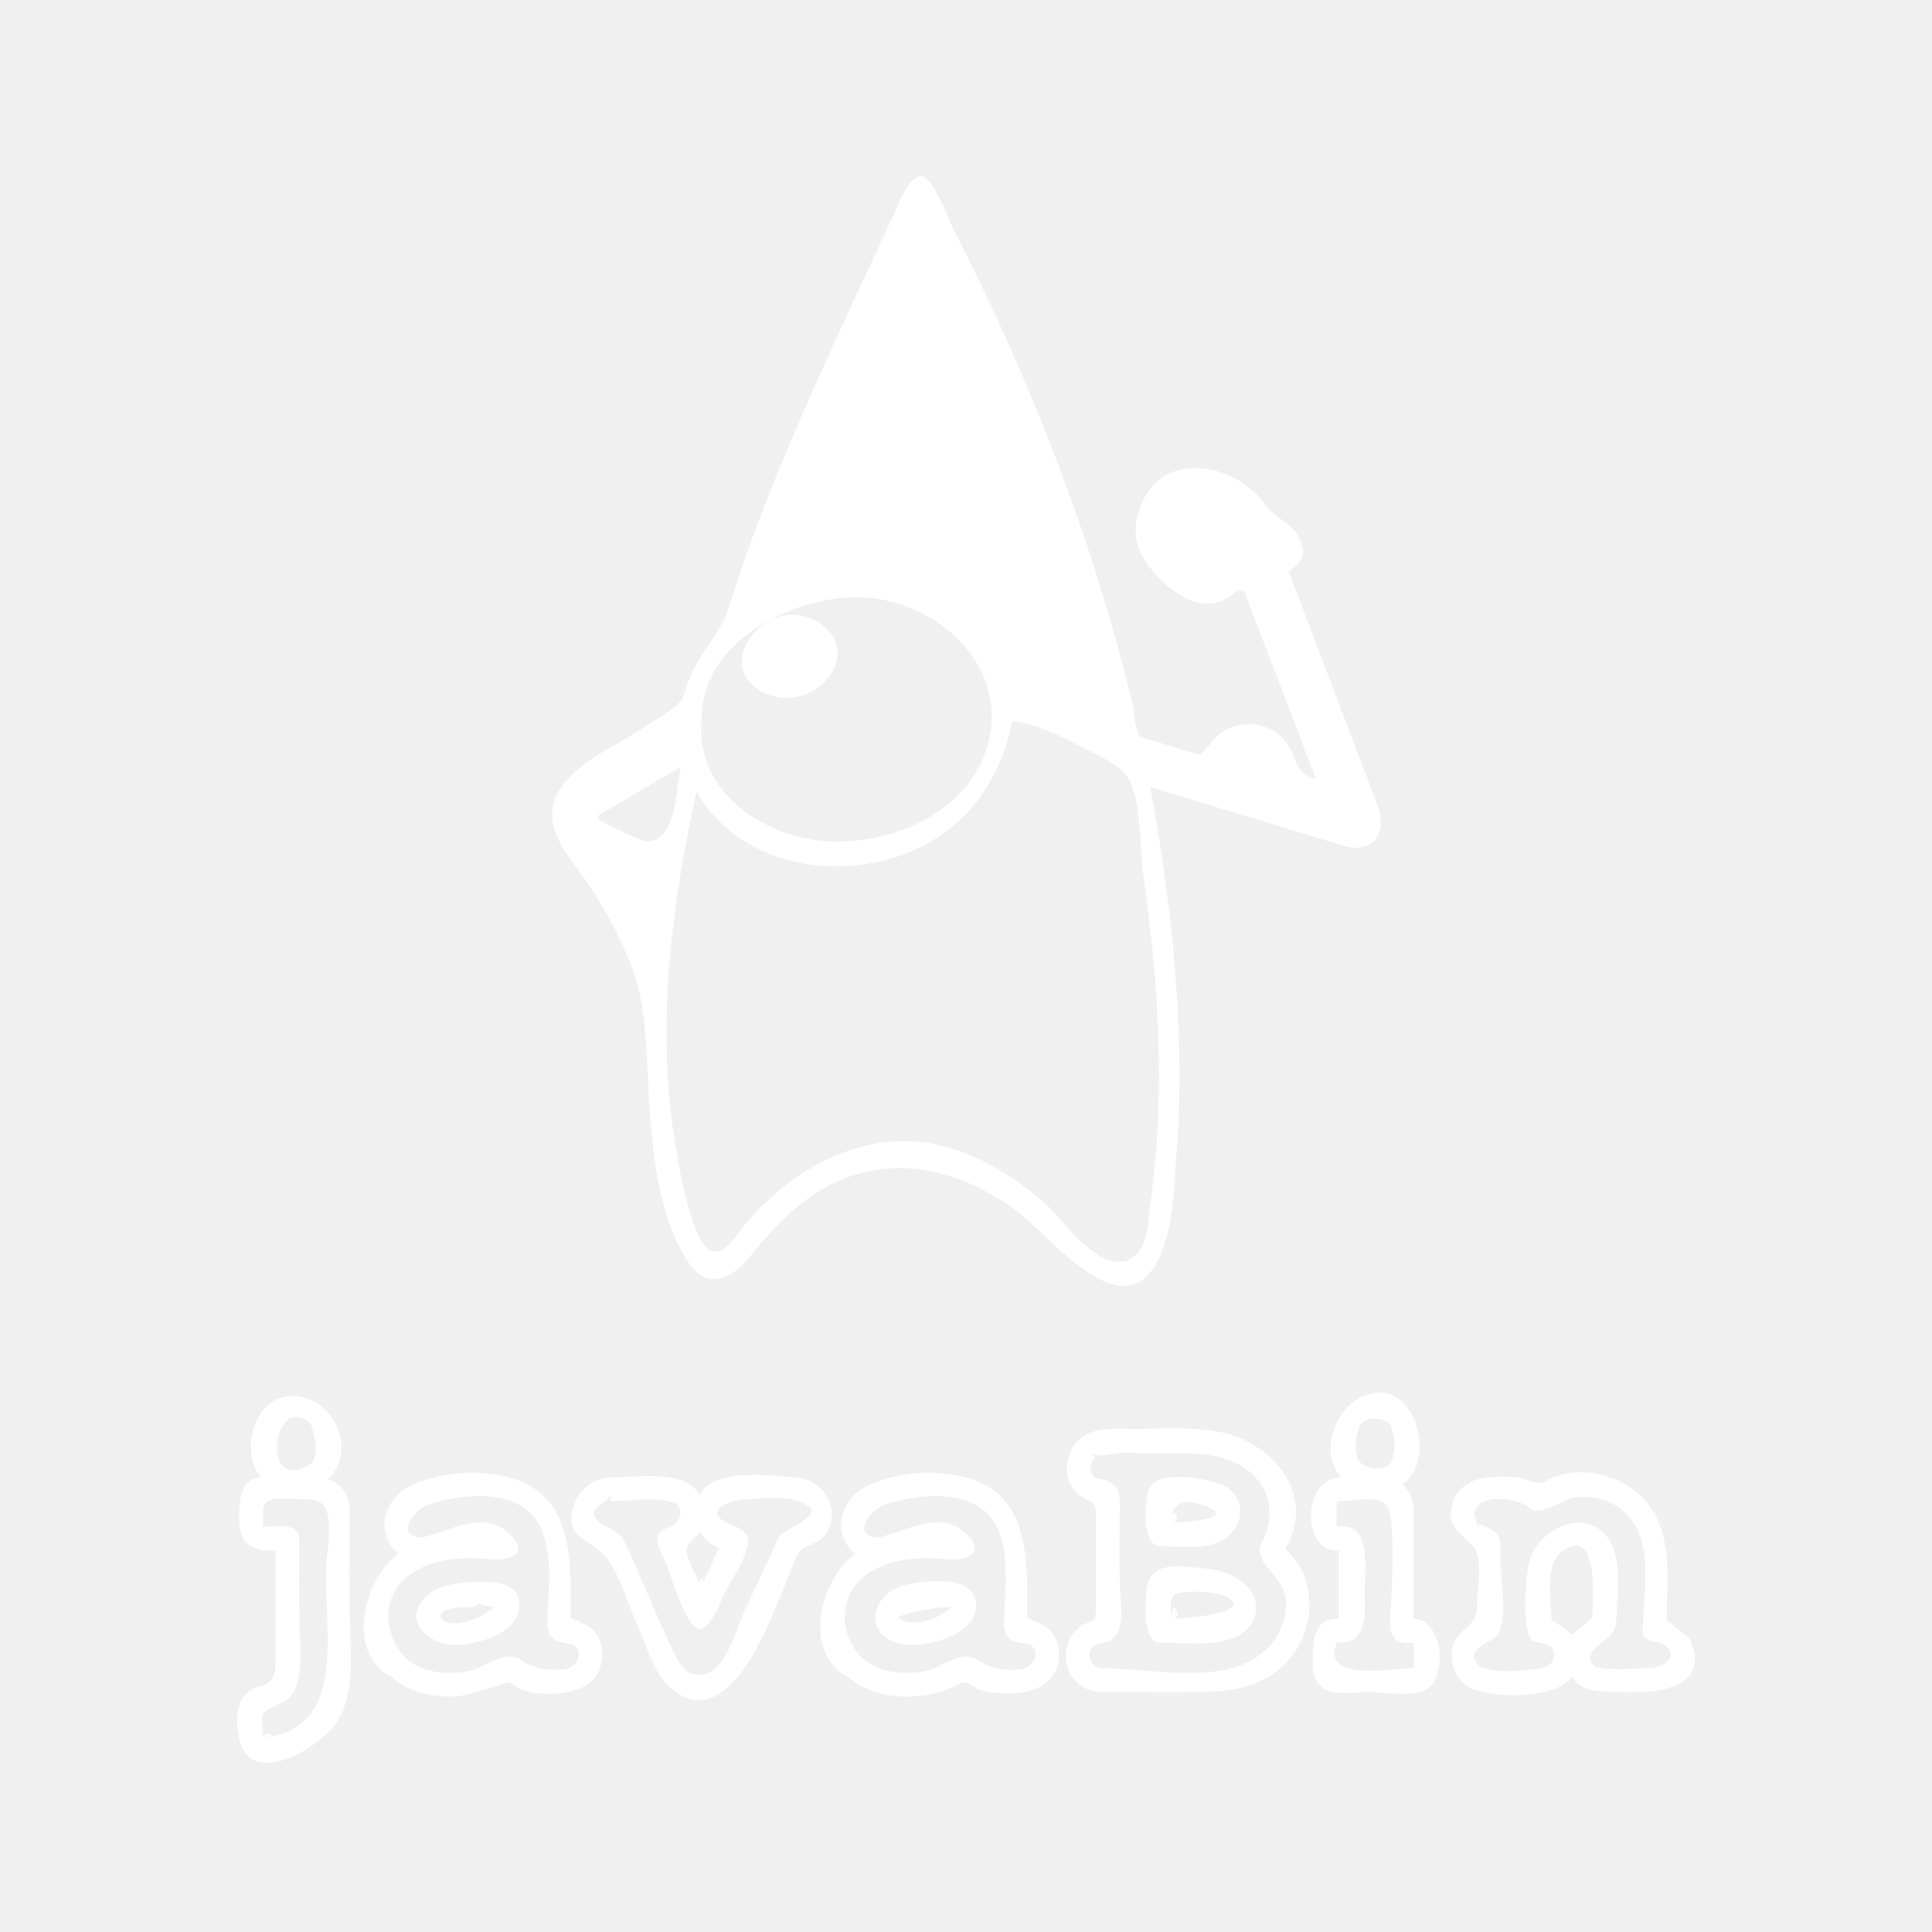
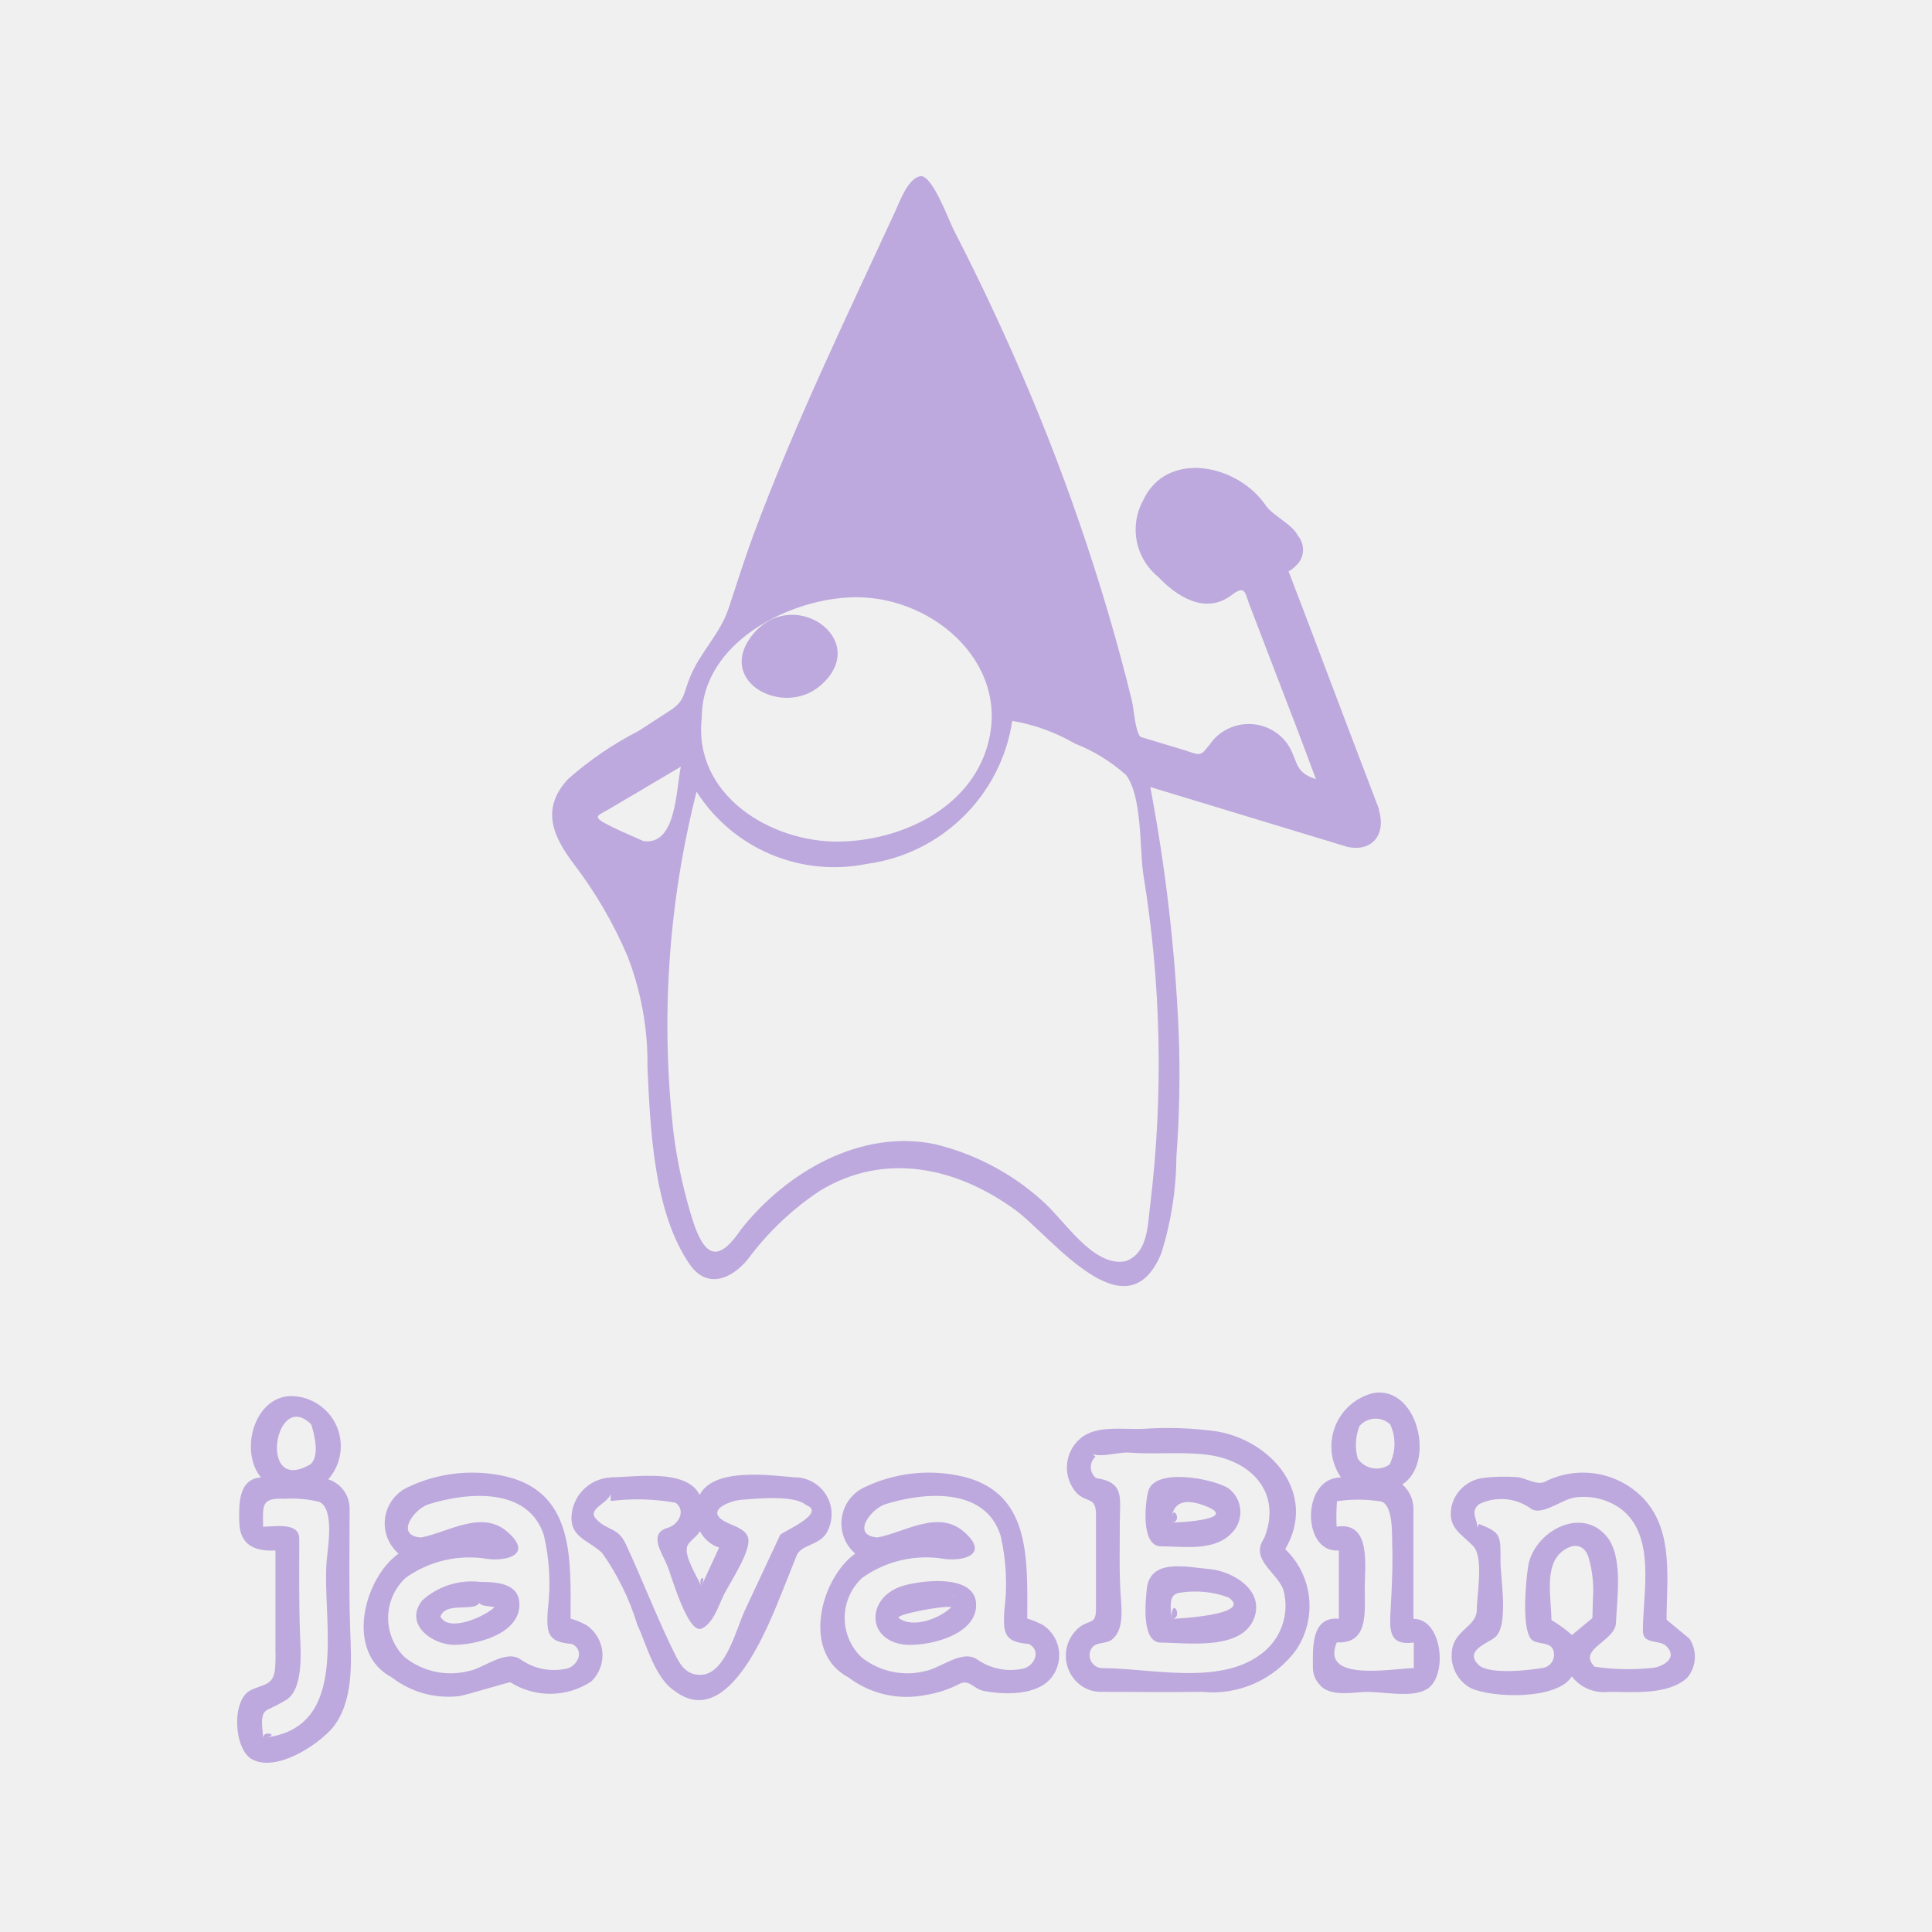
- <svg xmlns="http://www.w3.org/2000/svg" version="1.1" id="Layer_1" x="0px" y="0px" width="65px" height="65px" viewBox="0 0 65 65" enable-background="new 0 0 65 65" xml:space="preserve">
-   <rect fill="none" width="65" height="65" />
-   <g>
-     <path fill="#FFFFFF" d="M24.937,40.363h0.032H24.937z M46.393,27.254v-0.038l-1-2.623c-0.683-1.795-1.355-3.594-2.047-5.387   c0.024,0.062,0.317-0.232,0.329-0.249c0.267-0.278,0.173-0.649-0.016-0.939c-0.158-0.351-0.8-0.648-1.056-0.983   c-0.951-1.431-3.371-1.915-4.155-0.176c-0.464,1.024-0.247,1.746,0.507,2.543c0.65,0.687,1.602,1.288,2.477,0.622   c0.471-0.358,0.449-0.067,0.604,0.33l0.607,1.586l1.018,2.652l0.611,1.622c-0.836-0.26-0.556-0.729-1.067-1.321   c-0.627-0.711-1.761-0.71-2.388,0c-0.484,0.621-0.35,0.534-1.112,0.304l-1.338-0.403c-0.187-0.208-0.22-0.926-0.286-1.203   c-0.115-0.47-0.234-0.938-0.359-1.405c-0.281-1.048-0.589-2.09-0.921-3.124c-0.624-1.95-1.335-3.871-2.124-5.76   c-0.789-1.893-1.658-3.752-2.595-5.577c-0.152-0.298-0.718-1.854-1.113-1.797c-0.414,0.06-0.694,0.84-0.84,1.158   c-1.665,3.616-3.396,7.176-4.783,10.914c-0.303,0.817-0.56,1.644-0.834,2.47c-0.285,0.854-0.947,1.462-1.289,2.29   c-0.246,0.595-0.171,0.816-0.694,1.153l-1.056,0.681c-0.799,0.516-1.709,0.906-2.365,1.615c-0.922,0.998-0.512,1.921,0.206,2.868   c0.721,0.951,1.331,1.988,1.796,3.087c0.541,1.277,0.608,2.365,0.672,3.732c0.095,2.055,0.201,4.883,1.426,6.645   c0.576,0.828,1.39,0.499,1.946-0.173c0.74-0.896,1.422-1.7,2.436-2.313c2.181-1.322,4.597-0.787,6.568,0.648   c1.206,0.879,3.747,4.297,4.915,1.447c0.402-0.979,0.424-2.207,0.505-3.248c0.108-1.379,0.125-2.766,0.077-4.147   c-0.096-2.779-0.456-5.542-0.954-8.276l6.64,2.016C46.195,28.663,46.63,28.054,46.393,27.254 M23.612,24.135   c0-2.517,2.972-4.031,5.181-4.041c2.7-0.013,5.355,2.38,4.357,5.218c-0.699,1.984-2.935,2.975-4.914,3.004   C25.947,28.349,23.307,26.755,23.612,24.135z M21.649,28.297c-0.437-0.197-0.883-0.377-1.305-0.607   c-0.433-0.236-0.186-0.269,0.139-0.461l2.427-1.434C22.74,26.569,22.76,28.454,21.649,28.297z M38.699,40.514   c-0.094,0.676-0.057,1.623-0.822,1.916c-1.105,0.233-2.107-1.439-2.848-2.061c-1.033-0.87-2.237-1.596-3.573-1.873   c-2.499-0.52-4.992,0.936-6.515,2.852c-0.71,1.053-1.176,1.034-1.593-0.158c-0.345-0.988-0.543-2.073-0.692-3.104   c-0.556-3.838-0.049-7.693,0.778-11.449c1.15,1.997,3.527,2.783,5.725,2.43c2.65-0.425,4.399-2.227,4.896-4.811   c0.741,0.096,1.441,0.407,2.096,0.756c0.488,0.26,1.395,0.614,1.729,1.061c0.548,0.729,0.455,2.453,0.581,3.328   C38.988,33.068,39.219,36.829,38.699,40.514z M25.233,21.47c-1.058,1.513,1.131,2.636,2.344,1.616   C29.421,21.534,26.58,19.562,25.233,21.47z M8.475,59.186c-0.604-0.332-0.703-1.988-0.041-2.322   c0.415-0.207,0.752-0.141,0.818-0.696c0.025-0.211,0.015-0.427,0.015-0.64v-3.362c-0.723,0.035-1.202-0.2-1.218-0.968   c-0.012-0.568-0.036-1.448,0.734-1.489c-0.708-0.838-0.278-2.619,0.919-2.735c1.412-0.138,2.39,1.729,1.342,2.799   c0.435,0.133,0.711,0.539,0.718,0.987c0,1.364-0.028,2.731,0.02,4.095c0.038,1.074,0.125,2.391-0.594,3.281   C10.675,58.725,9.289,59.634,8.475,59.186z M8.848,58.467c2.985-0.297,1.974-3.892,2.141-5.951c0.035-0.428,0.274-1.754-0.25-1.986   c-0.296-0.131-0.829-0.09-1.148-0.104c-0.808-0.038-0.751,0.2-0.741,0.941c0.344,0,1.216-0.167,1.216,0.399   c0,1.063-0.013,2.127,0.025,3.188c0.021,0.583,0.131,1.86-0.458,2.235c-0.2,0.127-0.419,0.227-0.631,0.33   C8.704,57.665,8.848,58.17,8.848,58.467C9.496,58.402,8.848,58.178,8.848,58.467z M11.093,50.234v0.021V50.234l0.22-0.332   L11.093,50.234z M10.393,49.293c0.389-0.223,0.178-1.049,0.074-1.369C9.257,46.699,8.671,50.254,10.393,49.293z M22.696,56.891   c-0.671-0.439-0.939-1.545-1.261-2.234c-0.33-0.706-0.609-1.858-1.181-2.408c-0.462-0.443-1.129-0.521-1.02-1.342   c0.084-0.635,0.651-1.198,1.306-1.198c0,0.123,0.033,0.28,0,0.399c0.13,0.433-0.847,0.608-0.49,0.994   c0.379,0.41,0.729,0.269,0.995,0.836c0.569,1.217,1.051,2.487,1.645,3.689c0.196,0.396,0.404,0.75,0.917,0.719   c0.806-0.05,1.166-1.559,1.441-2.148l1.196-2.559c0.038-0.082,1.59-0.734,0.875-1.002c-0.392-0.353-1.713-0.216-2.208-0.176   c-0.299,0.025-1.155,0.314-0.603,0.688c0.245,0.166,0.74,0.252,0.849,0.563c0.157,0.448-0.665,1.611-0.856,2.046   c-0.146,0.328-0.345,0.884-0.703,1.038c-0.46,0.199-1.02-1.796-1.148-2.105c-0.179-0.433-0.66-1.092,0.007-1.28   c0.359-0.101,0.628-0.567,0.27-0.845c-0.637-0.219-1.525-0.059-2.187-0.059v-0.798c0.826,0,2.542-0.306,2.997,0.592   c0.476-0.926,2.355-0.661,3.177-0.592c0.954,0,1.599,1.026,1.094,1.87c-0.25,0.419-0.852,0.391-1.006,0.758l-0.472,1.186   C25.86,54.684,24.503,58.27,22.696,56.891 M23.594,53.371l0.6-1.299c-0.274-0.088-0.511-0.299-0.646-0.551   c-0.088,0.179-0.385,0.346-0.433,0.523C23.022,52.387,23.467,53.063,23.594,53.371C23.794,52.938,23.464,53.057,23.594,53.371z    M28.559,56.445c-1.617-0.836-0.948-3.342,0.215-4.172c-0.808-0.651-0.51-1.799,0.329-2.242c0.9-0.475,2.127-0.581,3.119-0.389   c2.486,0.481,2.338,2.791,2.338,4.815c0-0.033,0.506,0.201,0.53,0.22c0.604,0.314,0.687,1.201,0.317,1.721   c-0.467,0.66-1.618,0.633-2.327,0.492c-0.312-0.063-0.478-0.396-0.786-0.24c-0.375,0.188-0.747,0.32-1.167,0.383   C30.242,57.165,29.263,57.037,28.559,56.445z M29.01,55.781c0.573,0.516,1.412,0.584,2.138,0.439   c0.507-0.101,1.24-0.738,1.735-0.382c0.451,0.324,0.903,0.382,1.485,0.315c0.411-0.047,0.696-0.618,0.241-0.842   c-0.814-0.066-0.863-0.342-0.821-1.108c0.046-0.835,0.132-1.729-0.127-2.541c-0.522-1.64-2.576-1.455-3.864-1.052   c-0.485,0.142-1.192,1.057-0.271,1.121c0.916-0.176,2.043-0.946,2.909-0.188c0.848,0.742,0.034,0.99-0.646,0.913   c-0.924-0.105-2.055,0-2.783,0.637C28.201,53.8,28.252,55.057,29.01,55.781z M13.196,56.445c-1.617-0.836-0.952-3.34,0.213-4.172   c-0.813-0.646-0.506-1.803,0.328-2.242c0.901-0.473,2.128-0.581,3.122-0.389c2.485,0.481,2.338,2.791,2.338,4.815   c0-0.034,0.504,0.2,0.529,0.22c0.689,0.357,0.69,1.403,0.166,1.897c-0.546,0.514-2.195,0.584-2.721,0.026   c-0.016-0.021-1.571,0.455-1.721,0.465C14.656,57.127,13.818,56.969,13.196,56.445z M13.645,55.781   c0.572,0.517,1.411,0.582,2.136,0.439c0.508-0.1,1.243-0.738,1.738-0.383c0.452,0.325,0.902,0.383,1.485,0.316   c0.412-0.047,0.694-0.615,0.243-0.842c-0.816-0.063-0.865-0.342-0.823-1.108c0.045-0.835,0.132-1.731-0.127-2.542   c-0.524-1.639-2.574-1.454-3.864-1.051c-0.491,0.141-1.174,1.056-0.272,1.121c0.918-0.174,2.042-0.945,2.911-0.189   c0.854,0.742,0.027,0.99-0.65,0.914c-0.923-0.104-2.052,0.001-2.779,0.637C12.817,53.816,12.923,55.023,13.645,55.781z    M44.4,56.684c-0.131-0.135-0.23-0.34-0.229-0.562c0-0.642-0.077-1.745,0.872-1.658v-2.3c-1.254,0.102-1.268-2.457,0.07-2.457   c-0.797-0.939-0.102-2.646,1.102-2.842c1.485-0.24,2.092,2.35,0.965,3.076c0.244,0.193,0.368,0.512,0.375,0.816v3.705   c0.981-0.016,1.172,1.953,0.437,2.373c-0.527,0.301-1.511,0.059-2.103,0.089C45.45,56.949,44.725,57.078,44.4,56.684z    M47.564,56.122V55.26h0.004c-0.881,0.129-0.813-0.494-0.778-1.125c0.04-0.73,0.076-1.465,0.052-2.197   c-0.011-0.314,0.034-1.264-0.354-1.418c-0.396-0.158-1.08-0.014-1.506-0.014c-0.028,0-0.014,0.79-0.012,0.859   c1.191-0.178,0.941,1.33,0.948,2.139c0.007,0.835,0.097,1.809-0.937,1.756C44.4,56.619,46.904,56.122,47.564,56.122z    M46.746,49.277v-0.004h0.001c0.253-0.367,0.188-0.971,0.026-1.351l-0.015-0.019c-0.26-0.243-0.821-0.252-1.019,0.066   c-0.115,0.334-0.186,0.762-0.059,1.102C45.807,49.411,46.482,49.512,46.746,49.277z M36.238,56.598   c-0.526-0.478-0.493-1.328,0.021-1.803c0.362-0.334,0.614-0.092,0.614-0.658V50.95c0-0.609-0.313-0.372-0.659-0.729   c-0.501-0.515-0.386-1.381,0.142-1.832c0.521-0.445,1.436-0.289,2.074-0.314c0.84-0.033,1.69-0.059,2.522,0.087   c1.825,0.315,3.379,2.091,2.289,3.961c0.968,0.841,1.041,2.336,0.372,3.379c-0.717,1.12-1.918,1.42-3.172,1.42   c-1.121,0.019-2.244,0-3.366,0C36.77,56.925,36.452,56.822,36.238,56.598z M37.075,56.122c1.606,0,3.924,0.588,5.323-0.454   c0.636-0.473,1.066-1.396,0.778-2.182c-0.223-0.604-1.141-1.021-0.646-1.736c0.617-1.545-0.449-2.639-1.961-2.813   c-0.855-0.1-1.729,0.002-2.588-0.066c-0.395-0.031-1.137,0.242-1.371-0.049c0.088,0.037,0.166,0.13,0.24,0.188   c-0.187,0.23-0.236,0.527,0.018,0.717c0.979,0.148,0.801,0.657,0.801,1.555c0,0.806-0.023,1.613,0.031,2.416   c0.031,0.455,0.113,1.127-0.284,1.459c-0.219,0.182-0.562,0.064-0.705,0.316C36.549,55.759,36.756,56.116,37.075,56.122z    M54.123,56.92c-0.466-0.021-0.979-0.068-1.243-0.518c-0.483,0.793-2.674,0.73-3.401,0.391c-0.457-0.214-0.674-0.749-0.633-1.23   c0.064-0.729,0.84-0.828,0.84-1.406c0-0.495,0.24-1.76-0.121-2.135c-0.416-0.432-0.867-0.617-0.732-1.326   c0.102-0.533,0.559-0.893,1.082-0.971c0.355-0.053,0.755-0.045,1.113-0.025c0.281,0.015,0.666,0.279,0.933,0.164   c1.033-0.663,2.623-0.264,3.39,0.615c0.961,1.103,0.721,2.668,0.721,4.018l0.771,0.636c0.196,0.421,0.31,0.957-0.071,1.312   C56.122,57.045,54.934,56.92,54.123,56.92C53.657,56.898,55.189,56.92,54.123,56.92z M55.505,56.122   c0.349,0.004,0.993-0.302,0.56-0.735c-0.242-0.242-0.793-0.037-0.793-0.523c0-1.282,0.457-3.231-0.77-4.121   c-0.438-0.316-0.998-0.43-1.527-0.359c-0.423,0.057-1.141,0.662-1.498,0.354c-0.354-0.309-1.322-0.44-1.707-0.133   c-0.426,0.338,0.174,0.65-0.196,1.02l-0.24,0.316l0.24-0.316l0.188-0.35c0.762,0.297,0.723,0.391,0.723,1.271   c0,0.558,0.283,2.142-0.178,2.536c-0.25,0.214-1.074,0.451-0.545,0.949c0.375,0.309,1.649,0.17,2.1,0.092   c0.303-0.053,0.494-0.273,0.396-0.607c-0.075-0.254-0.479-0.201-0.671-0.309c-0.429-0.239-0.24-2.076-0.169-2.516   c0.187-1.135,1.749-2.029,2.622-1.021c0.592,0.679,0.363,2.101,0.332,2.933c-0.023,0.621-1.326,0.889-0.714,1.474l0.002-0.003   C54.229,56.223,54.92,56.122,55.505,56.122z M52.884,55.006l0.69-0.572l0.018-0.652c0.006-0.465,0.012-0.977-0.156-1.42   c-0.164-0.434-0.514-0.442-0.859-0.186c-0.645,0.479-0.381,1.604-0.381,2.325C52.195,54.491,52.818,54.896,52.884,55.006z    M30.648,55.338c-1.538,0-1.571-1.646-0.205-2.008c0.726-0.193,2.505-0.366,2.392,0.764C32.738,55,31.38,55.34,30.648,55.338z    M30.232,54.434c0.475,0.369,1.401,0.016,1.77-0.363C31.738,54.008,30.113,54.32,30.232,54.434z M32.031,54.076v-0.004V54.076z    M32.077,53.759l0.014-0.079v-0.061L32.077,53.759z M15.283,55.338c-0.755,0-1.699-0.704-1.078-1.492   c0.425-0.541,1.298-0.627,1.933-0.627c0,0.122,0.034,0.28,0,0.396c0.237,0.822-1.092,0.15-1.322,0.766   c0.281,0.563,1.521-0.013,1.82-0.313c-0.337-0.078-0.639,0.022-0.498-0.453c-0.033-0.117,0-0.273,0-0.396   c0.657-0.006,1.412,0.073,1.331,0.875C17.368,55,16.019,55.34,15.283,55.338z M39.014,55.26c-0.611-0.057-0.474-1.369-0.433-1.789   c0.103-1.052,1.327-0.752,2.125-0.679c0.756,0.069,1.815,0.69,1.5,1.616C41.814,55.557,39.922,55.26,39.014,55.26   C38.771,55.236,39.891,55.26,39.014,55.26z M39.412,54.464c0.088,0,2.8-0.123,1.919-0.72c-0.479-0.213-1.142-0.23-1.657-0.155   C39.268,53.648,39.412,54.174,39.412,54.464C39.846,54.464,39.412,53.646,39.412,54.464z M39.014,52.021   c-0.619-0.063-0.492-1.426-0.385-1.844c0.209-0.814,2.188-0.434,2.701-0.105c-0.066,0.104-0.124,0.254-0.215,0.336l-0.256,0.309   l0.256-0.309l0.215-0.336c0.518,0.392,0.521,1.09,0.074,1.537C40.816,52.202,39.766,52.021,39.014,52.021   C38.771,51.997,39.607,52.021,39.014,52.021z M39.412,51.223c0.313,0,2.288-0.109,1.146-0.556   C39.889,50.406,39.412,50.497,39.412,51.223C39.835,51.223,39.412,50.467,39.412,51.223z" />
+ <svg xmlns="http://www.w3.org/2000/svg" width="76" height="76" viewBox="0 0 76 76">
+   <defs>
+     <clipPath id="clip-path">
+       <rect id="Rectangle_55" data-name="Rectangle 55" width="76" height="76" fill="#bda9dd" />
+     </clipPath>
+   </defs>
+   <g id="javabin" clip-path="url(#clip-path)">
+     <path id="Path_664" data-name="Path 664" d="M27.807,46.192h0ZM52.893,30.863v-.044l-1.168-3.067c-.8-2.1-1.585-4.2-2.393-6.3.028.072.371-.271.385-.291a.855.855,0,0,0-.019-1.1c-.185-.41-.934-.758-1.234-1.149-1.112-1.673-3.941-2.239-4.859-.206a2.388,2.388,0,0,0,.593,2.973c.76.8,1.873,1.506,2.9.727.551-.419.525-.078.705.386l.71,1.854,1.19,3.1.714,1.9c-.977-.3-.649-.852-1.248-1.545a1.874,1.874,0,0,0-2.791,0c-.567.726-.409.624-1.3.355l-1.564-.471c-.219-.243-.256-1.083-.334-1.407q-.2-.824-.421-1.643-.493-1.838-1.076-3.653-1.094-3.42-2.483-6.735T36.16,8.029c-.178-.348-.84-2.168-1.3-2.1-.484.07-.811.982-.982,1.354-1.947,4.228-3.971,8.39-5.592,12.761-.354.955-.655,1.922-.975,2.888-.333,1-1.107,1.709-1.507,2.678-.288.7-.2.954-.811,1.348l-1.235.8a13.37,13.37,0,0,0-2.765,1.888c-1.078,1.167-.6,2.246.241,3.353a16.876,16.876,0,0,1,2.1,3.609,11.658,11.658,0,0,1,.786,4.365c.111,2.4.235,5.709,1.667,7.768.673.968,1.625.583,2.275-.2a11.3,11.3,0,0,1,2.848-2.706c2.55-1.546,5.375-.919,7.68.759,1.41,1.028,4.381,5.024,5.747,1.693a12.973,12.973,0,0,0,.59-3.8,43.033,43.033,0,0,0,.09-4.85A66.958,66.958,0,0,0,43.9,29.957l7.764,2.357c1,.2,1.508-.516,1.23-1.451M26.258,27.216c0-2.943,3.475-4.713,6.058-4.725,3.157-.015,6.262,2.783,5.094,6.1-.817,2.32-3.431,3.478-5.744,3.512C28.988,32.144,25.9,30.28,26.258,27.216Zm-2.3,4.866c-.511-.23-1.032-.441-1.526-.71s-.217-.315.163-.539l2.838-1.677C25.238,30.062,25.262,32.266,23.963,32.083ZM43.9,46.366c-.109.79-.065,1.9-.961,2.241-1.292.272-2.465-1.684-3.329-2.41a9.682,9.682,0,0,0-4.179-2.19c-2.922-.608-5.837,1.094-7.618,3.335-.83,1.23-1.375,1.209-1.863-.186a19.688,19.688,0,0,1-.809-3.629,37.35,37.35,0,0,1,.91-13.387,6.424,6.424,0,0,0,6.694,2.841,6.69,6.69,0,0,0,5.725-5.625,7.286,7.286,0,0,1,2.45.884,6.757,6.757,0,0,1,2.023,1.241c.641.852.532,2.868.679,3.891A46.175,46.175,0,0,1,43.9,46.366ZM28.153,24.1c-1.237,1.769,1.322,3.082,2.741,1.889C33.05,24.175,29.728,21.87,28.153,24.1ZM8.559,68.2c-.706-.389-.822-2.326-.048-2.715.485-.243.879-.165.956-.815a6.384,6.384,0,0,0,.018-.748V59.99c-.845.041-1.405-.234-1.424-1.132-.014-.664-.042-1.693.858-1.741-.828-.98-.325-3.062,1.075-3.2a1.971,1.971,0,0,1,1.569,3.273,1.208,1.208,0,0,1,.84,1.154c0,1.595-.033,3.193.023,4.788.044,1.255.146,2.794-.695,3.836C11.131,67.66,9.511,68.723,8.559,68.2ZM9,67.358c3.49-.347,2.308-4.551,2.5-6.959.041-.5.32-2.051-.292-2.322a4.429,4.429,0,0,0-1.342-.122c-.945-.046-.878.234-.866,1.1.4,0,1.422-.2,1.422.467,0,1.243-.015,2.487.029,3.729.025.682.153,2.175-.536,2.613a7.376,7.376,0,0,1-.738.386c-.348.171-.18.761-.18,1.108C9.753,67.282,9,67.021,9,67.358Zm2.625-9.626v0l.257-.388Zm-.818-1.1c.455-.261.208-1.227.087-1.6C9.473,53.6,8.788,57.756,10.8,56.632Zm14.385,8.884c-.785-.514-1.1-1.808-1.474-2.612a9.857,9.857,0,0,0-1.381-2.817c-.54-.519-1.32-.609-1.193-1.569a1.621,1.621,0,0,1,1.527-1.4,1.887,1.887,0,0,1,0,.467c.152.506-.99.712-.573,1.163.443.478.852.313,1.163.977.665,1.423,1.229,2.908,1.923,4.313.229.463.472.877,1.072.841.942-.058,1.363-1.823,1.685-2.512l1.4-2.993c.044-.095,1.859-.857,1.023-1.17-.458-.413-2-.253-2.582-.206-.35.029-1.35.367-.705.8.286.193.865.295.993.657.184.524-.778,1.885-1,2.392-.171.384-.4,1.034-.822,1.214-.538.233-1.193-2.1-1.342-2.462-.209-.505-.772-1.276.008-1.5.42-.118.734-.663.316-.988a8.543,8.543,0,0,0-2.557-.068v-.933c.966,0,2.972-.358,3.5.692.557-1.083,2.754-.773,3.715-.692A1.455,1.455,0,0,1,31.164,59.3c-.292.49-1,.457-1.176.886l-.552,1.386c-.55,1.359-2.136,5.553-4.249,3.94m1.05-4.116.7-1.519a1.354,1.354,0,0,1-.755-.644c-.1.209-.45.4-.506.613-.109.4.412,1.19.56,1.55C26.471,60.894,26.085,61.032,26.237,61.4Zm5.805,3.594c-1.891-.976-1.108-3.908.251-4.878a1.568,1.568,0,0,1,.385-2.62,5.858,5.858,0,0,1,3.647-.455c2.907.562,2.735,3.262,2.735,5.63a3.374,3.374,0,0,1,.62.256,1.42,1.42,0,0,1,.371,2.013c-.546.772-1.892.74-2.721.574-.365-.072-.559-.463-.919-.281a4.425,4.425,0,0,1-1.364.448A3.79,3.79,0,0,1,32.042,64.994Zm.527-.776a2.89,2.89,0,0,0,2.5.514c.593-.118,1.45-.864,2.029-.447a2.292,2.292,0,0,0,1.736.369c.482-.055.814-.724.283-.984-.953-.078-1.01-.4-.961-1.3a8.316,8.316,0,0,0-.148-2.971c-.612-1.918-3.012-1.7-4.518-1.23-.567.166-1.394,1.236-.317,1.312,1.071-.206,2.389-1.107,3.4-.221.992.868.04,1.158-.755,1.068a4.31,4.31,0,0,0-3.254.745A2.143,2.143,0,0,0,32.569,64.218Zm-18.49.776c-1.891-.976-1.113-3.905.249-4.878a1.568,1.568,0,0,1,.384-2.62,5.876,5.876,0,0,1,3.65-.455c2.906.562,2.734,3.263,2.734,5.63a3.241,3.241,0,0,1,.619.256,1.427,1.427,0,0,1,.194,2.219,2.93,2.93,0,0,1-3.181.032c-.019-.026-1.837.531-2.012.544A3.639,3.639,0,0,1,14.079,64.994Zm.525-.776a2.889,2.889,0,0,0,2.5.514c.594-.117,1.453-.864,2.032-.448a2.282,2.282,0,0,0,1.736.371c.482-.055.811-.72.284-.984-.954-.075-1.011-.4-.962-1.3a8.349,8.349,0,0,0-.148-2.972c-.613-1.916-3.01-1.7-4.518-1.229-.574.165-1.373,1.235-.318,1.312,1.073-.2,2.388-1.106,3.4-.222,1,.868.032,1.158-.76,1.069a4.308,4.308,0,0,0-3.249.745A2.157,2.157,0,0,0,14.6,64.218Zm35.961,1.056a.954.954,0,0,1-.269-.657c0-.751-.09-2.04,1.02-1.939V59.989c-1.466.119-1.483-2.873.083-2.873a2.163,2.163,0,0,1,1.287-3.323c1.736-.281,2.446,2.748,1.127,3.6a1.253,1.253,0,0,1,.438.955v4.332c1.148-.019,1.372,2.284.511,2.775-.616.352-1.767.068-2.458.1C51.791,65.584,50.942,65.734,50.565,65.274Zm3.7-.657V63.609h0c-1.029.15-.949-.578-.91-1.315.047-.855.089-1.713.061-2.569-.013-.368.04-1.478-.414-1.659a5.648,5.648,0,0,0-1.76-.015,8.973,8.973,0,0,0-.014,1c1.393-.208,1.1,1.555,1.108,2.5.008.976.112,2.114-1.1,2.053C50.565,65.2,53.491,64.617,54.264,64.617Zm-.958-8v0h0a1.8,1.8,0,0,0,.032-1.578l-.018-.022a.844.844,0,0,0-1.191.078,2.019,2.019,0,0,0-.069,1.287A.906.906,0,0,0,53.307,56.613ZM41.02,65.173a1.446,1.446,0,0,1,.025-2.108c.423-.391.718-.108.718-.771V58.569c0-.712-.365-.435-.771-.852a1.5,1.5,0,0,1,.166-2.142c.609-.521,1.678-.339,2.424-.368a13.98,13.98,0,0,1,2.95.1c2.135.369,3.951,2.445,2.676,4.631a3.094,3.094,0,0,1,.436,3.951,4.065,4.065,0,0,1-3.71,1.66c-1.311.021-2.624,0-3.936,0A1.332,1.332,0,0,1,41.02,65.173ZM42,64.617c1.878,0,4.588.688,6.225-.531a2.358,2.358,0,0,0,.91-2.55c-.261-.707-1.334-1.194-.755-2.031.723-1.806-.525-3.086-2.292-3.289-1-.116-2.022,0-3.026-.077-.462-.036-1.329.284-1.6-.056a1.464,1.464,0,0,1,.281.219.549.549,0,0,0,.02.837c1.145.174.937.769.937,1.818,0,.942-.028,1.886.036,2.826.036.531.132,1.317-.332,1.7-.256.213-.657.075-.824.371A.509.509,0,0,0,42,64.617Zm19.933.933a1.6,1.6,0,0,1-1.453-.606c-.565.927-3.127.855-3.978.457a1.442,1.442,0,0,1-.739-1.439c.075-.851.981-.968.981-1.644,0-.579.282-2.057-.14-2.5-.486-.505-1.015-.721-.857-1.55a1.463,1.463,0,0,1,1.265-1.135,6.72,6.72,0,0,1,1.3-.03c.33.018.779.326,1.091.192a3.3,3.3,0,0,1,3.964.719c1.124,1.29.842,3.12.842,4.7l.9.744a1.287,1.287,0,0,1-.084,1.534c-.756.7-2.147.557-3.094.557C61.387,65.524,63.178,65.55,61.932,65.55Zm1.616-.933c.407,0,1.161-.353.654-.861-.282-.283-.926-.042-.926-.61,0-1.5.534-3.779-.9-4.82a2.5,2.5,0,0,0-1.785-.42c-.495.065-1.334.774-1.752.413a1.993,1.993,0,0,0-2-.156c-.5.4.2.761-.229,1.193l-.281.371.281-.371.22-.409c.891.347.845.457.845,1.486,0,.652.332,2.5-.207,2.965-.293.25-1.256.528-.638,1.11.438.361,1.929.2,2.455.108a.526.526,0,0,0,.463-.711c-.088-.3-.56-.234-.785-.36-.5-.279-.282-2.427-.2-2.942.219-1.326,2.045-2.372,3.066-1.193.692.794.426,2.457.388,3.429-.028.726-1.55,1.038-.835,1.722l0,0A8.871,8.871,0,0,0,63.548,64.617Zm-3.065-1.3.807-.669.021-.762a4.623,4.623,0,0,0-.182-1.66c-.192-.507-.6-.518-1.006-.217-.754.56-.445,1.875-.445,2.718A4.829,4.829,0,0,1,60.483,63.312Zm-26,.388c-1.8,0-1.837-1.925-.24-2.348.849-.226,2.929-.428,2.8.893C36.928,63.3,35.34,63.7,34.484,63.7ZM34,62.643c.555.431,1.638.018,2.07-.426C35.759,62.145,33.859,62.511,34,62.643Zm2.1-.419v0Zm.054-.371.016-.092V61.69ZM16.519,63.7c-.883,0-1.987-.823-1.26-1.746a2.9,2.9,0,0,1,2.26-.732,1.8,1.8,0,0,1,0,.463c.277.961-1.277.177-1.546.9.329.657,1.778-.015,2.128-.365-.394-.092-.747.026-.582-.531a1.859,1.859,0,0,1,0-.463c.768-.007,1.651.085,1.556,1.023C18.957,63.3,17.38,63.7,16.519,63.7Zm27.747-.091c-.716-.067-.554-1.6-.506-2.093.12-1.229,1.552-.879,2.485-.793.884.082,2.123.807,1.754,1.889-.458,1.343-2.671,1-3.732,1C43.983,63.582,45.292,63.609,44.266,63.609Zm.465-.931c.1,0,3.274-.144,2.244-.842a3.785,3.785,0,0,0-1.937-.181c-.475.069-.306.684-.306,1.023C45.238,62.678,44.732,61.722,44.732,62.678Zm-.465-2.856c-.725-.072-.575-1.666-.45-2.156.244-.951,2.558-.506,3.158-.123a1.892,1.892,0,0,1-.251.393l-.3.361.3-.361.251-.393a1.168,1.168,0,0,1,.088,1.8c-.689.692-1.916.481-2.8.481C43.983,59.793,44.961,59.822,44.266,59.822Zm.465-.933c.365,0,2.675-.127,1.34-.65-.782-.305-1.34-.2-1.34.65C45.226,58.889,44.732,58,44.732,58.889Z" transform="translate(1.35 1.003)" fill="#bda9dd" />
  </g>
</svg>
